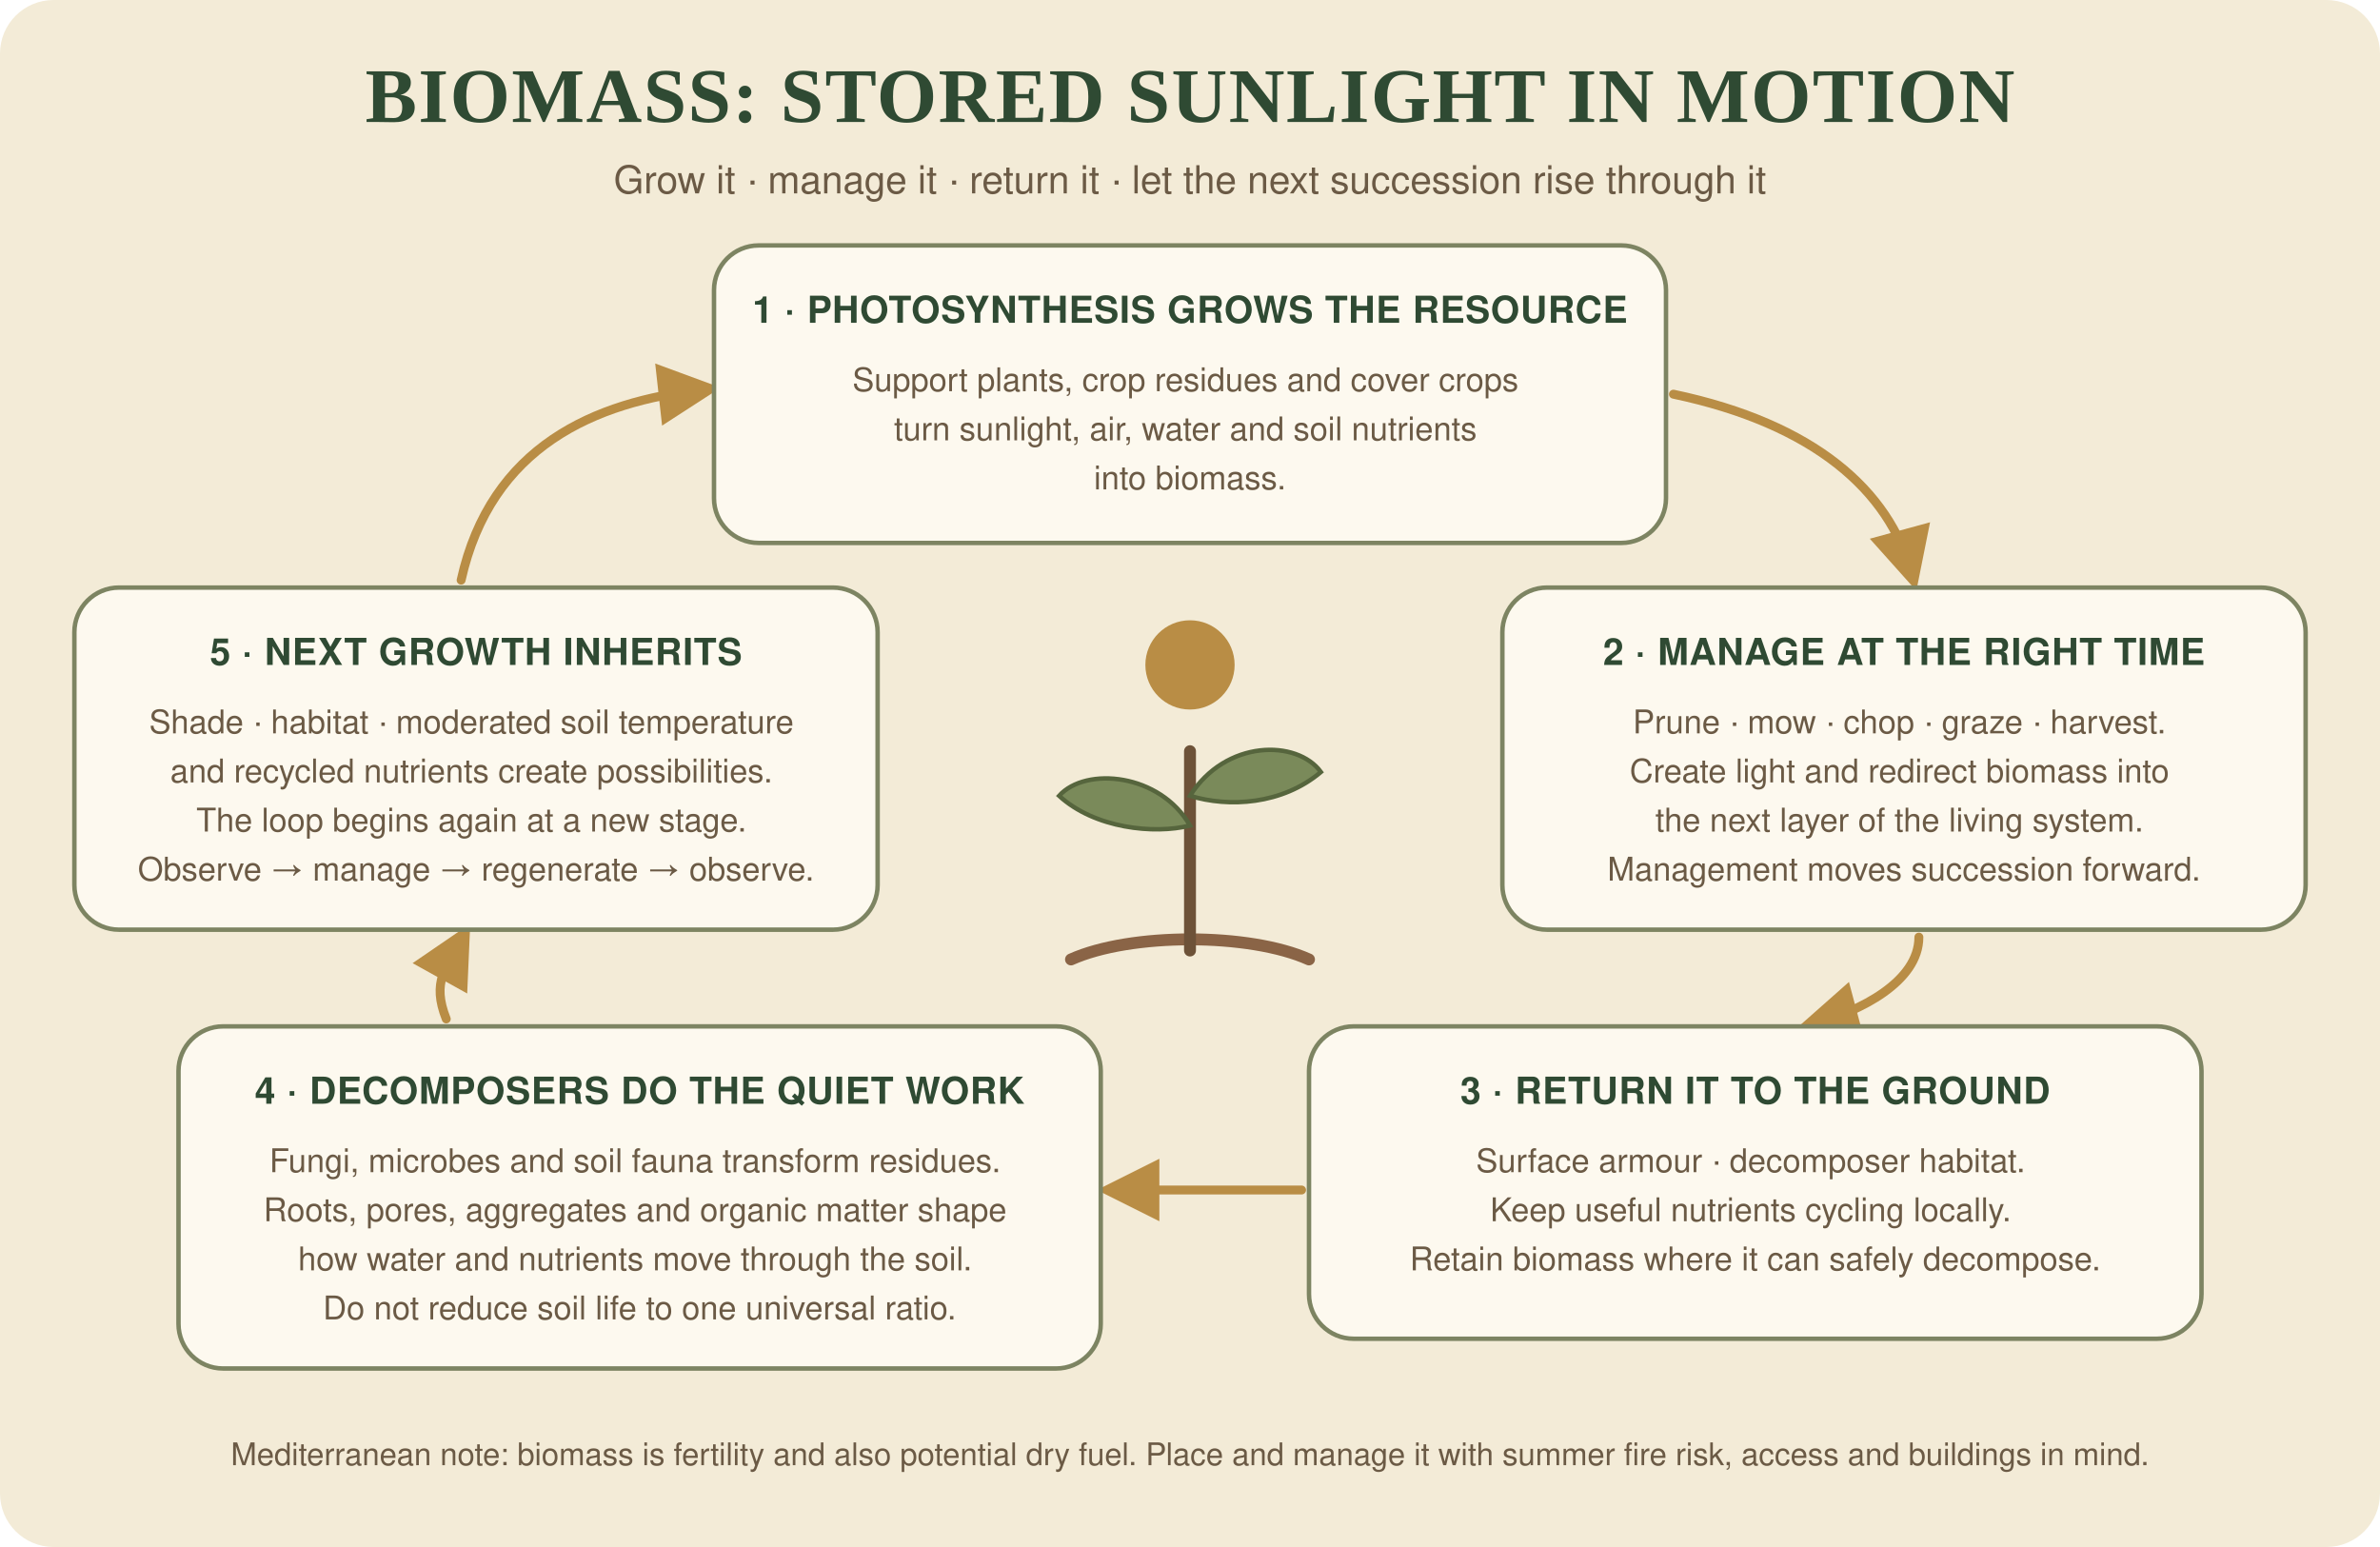
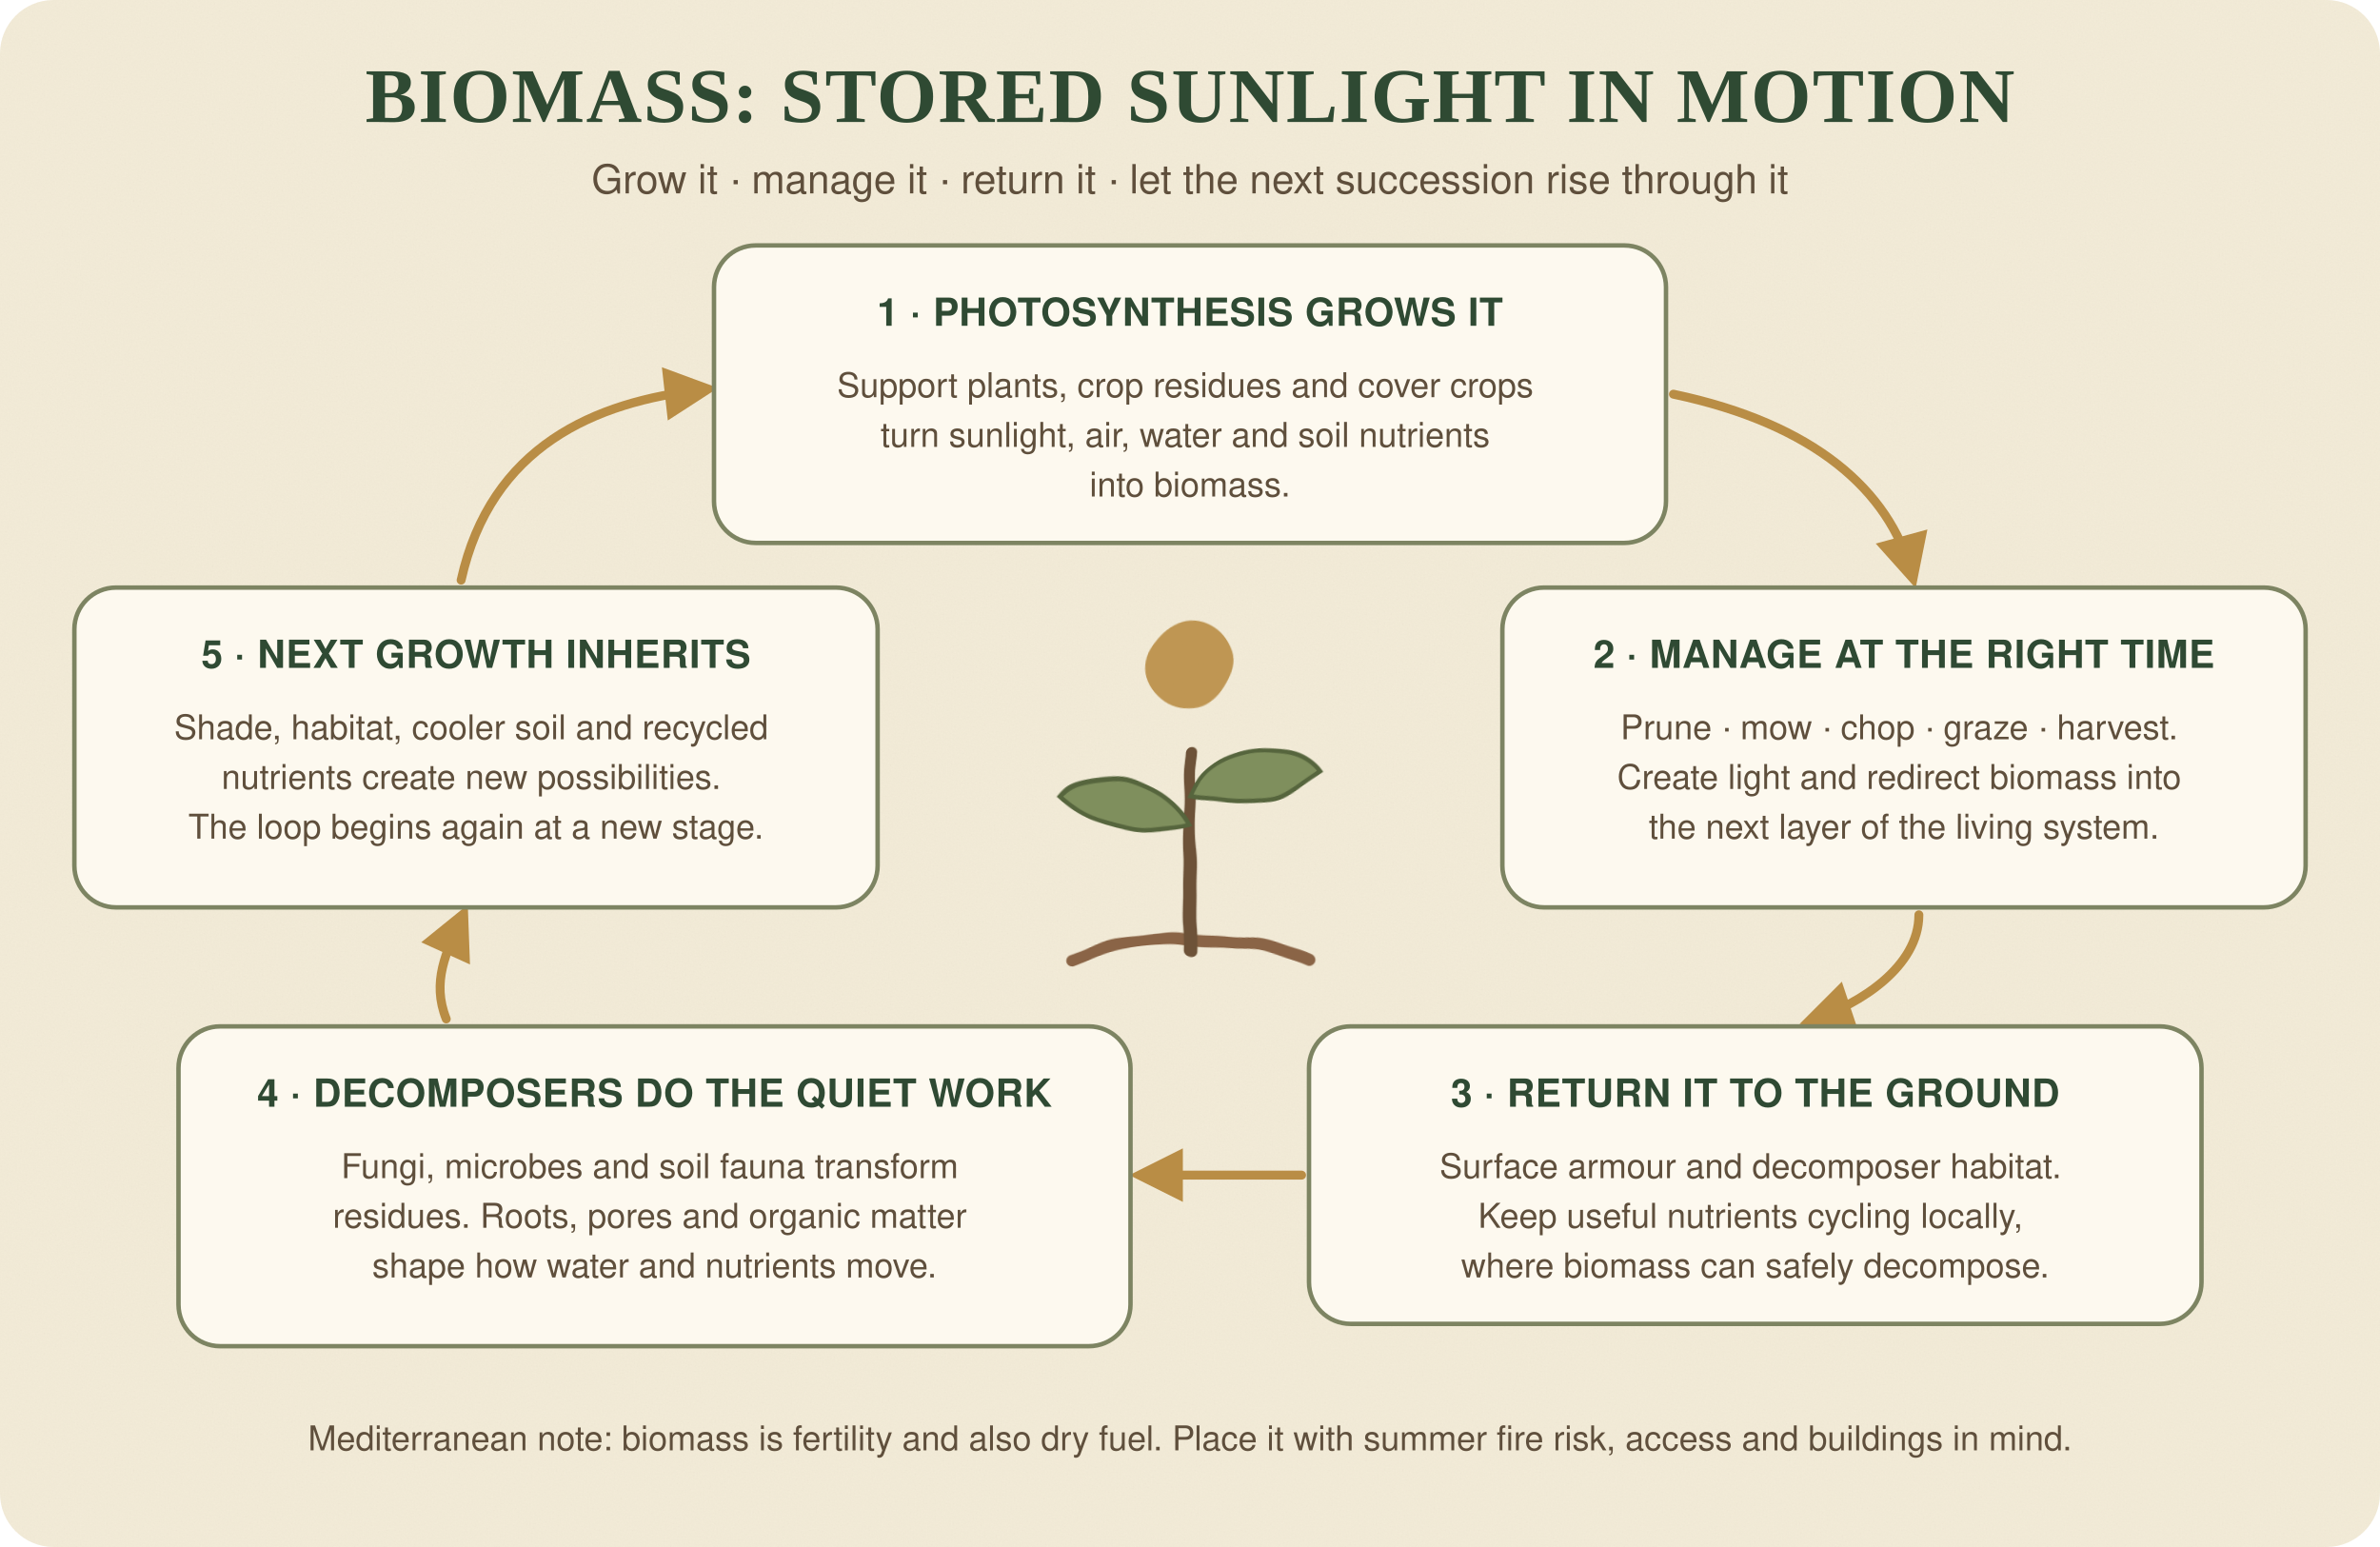
<svg xmlns="http://www.w3.org/2000/svg" viewBox="0 0 1600 1040" width="1600" height="1040" role="img" aria-labelledby="t d">
-   <rect width="1600" height="1040" rx="36" fill="#f3ebd7" />
-   <text x="800" y="82" font-family="Georgia,'Times New Roman',serif" font-size="52" font-weight="700" fill="#2f4a33" text-anchor="middle" letter-spacing="1">
-     <tspan x="800" dy="0.0">BIOMASS: STORED SUNLIGHT IN MOTION</tspan>
-   </text>
-   <text x="800" y="130" font-family="'Source Sans 3','Segoe UI',Helvetica,Arial,sans-serif" font-size="26" font-weight="400" fill="#6b5a45" text-anchor="middle" letter-spacing="0">
-     <tspan x="800" dy="0.0">Grow it · manage it · return it · let the next succession rise through it</tspan>
-   </text>
  <defs>
-     <marker id="ah" viewBox="0 0 10 10" refX="7" refY="5" markerWidth="7" markerHeight="7" orient="auto">
+     <filter id="rough" x="-5%" y="-5%" width="110%" height="110%">
+       <feTurbulence type="fractalNoise" baseFrequency=".022" numOctaves="2" seed="4" />
+       <feDisplacementMap in="SourceGraphic" scale="7" />
+     </filter>
+     <filter id="wash" x="-10%" y="-10%" width="120%" height="120%">
+       <feTurbulence type="fractalNoise" baseFrequency=".012 .03" numOctaves="3" seed="11" result="n" />
+       <feDisplacementMap in="SourceGraphic" in2="n" scale="14" result="d" />
+       <feGaussianBlur in="d" stdDeviation=".6" />
+     </filter>
+     <filter id="grain">
+       <feTurbulence type="fractalNoise" baseFrequency=".9" numOctaves="1" seed="3" />
+       <feColorMatrix type="saturate" values="0" />
+       <feComponentTransfer>
+         <feFuncA type="table" tableValues="0 .07" />
+       </feComponentTransfer>
+       <feComposite in2="SourceGraphic" operator="in" />
+     </filter>
+     <marker id="ah" viewBox="0 0 10 10" refX="7" refY="5" markerWidth="6" markerHeight="6" orient="auto">
      <path d="M0 0L10 5L0 10z" fill="#b98d45" />
    </marker>
+     <marker id="aw" viewBox="0 0 10 10" refX="6" refY="5" markerWidth="4.5" markerHeight="4.5" orient="auto">
+       <path d="M0 0L10 5L0 10z" fill="#4f8c8c" />
+     </marker>
+     <linearGradient id="skyA" x2="0" y2="1">
+       <stop stop-color="#f6e7cf" />
+       <stop offset="1" stop-color="#f1dcc0" />
+     </linearGradient>
+     <linearGradient id="skyB" x2="0" y2="1">
+       <stop stop-color="#eef0df" />
+       <stop offset="1" stop-color="#e3ead6" />
+     </linearGradient>
+     <linearGradient id="soilA" x2="0" y2="1">
+       <stop stop-color="#c99c74" />
+       <stop offset="1" stop-color="#a56f52" />
+     </linearGradient>
+     <linearGradient id="soilB" x2="0" y2="1">
+       <stop stop-color="#8a6446" />
+       <stop offset="1" stop-color="#5e4331" />
+     </linearGradient>
  </defs>
+   <rect width="1600" height="1040" rx="36" fill="#f3ebd7" />
+   <rect width="1600" height="1040" rx="36" fill="#f3ebd7" filter="url(#grain)" />
+   <text x="800" y="82" font-family="Georgia,'Times New Roman',serif" font-size="52" font-weight="700" fill="#2f4a33" text-anchor="middle" letter-spacing="1">
+     <tspan x="800" dy="0">BIOMASS: STORED SUNLIGHT IN MOTION</tspan>
+   </text>
+   <text x="800" y="130" font-family="'Source Sans 3','Segoe UI',Helvetica,Arial,sans-serif" font-size="27" font-weight="400" fill="#5f4f3c" text-anchor="middle" letter-spacing="0">
+     <tspan x="800" dy="0">Grow it · manage it · return it · let the next succession rise through it</tspan>
+   </text>
  <path d="M1125 265 C1220 285 1270 330 1285 385" fill="none" stroke="#b98d45" stroke-width="6" stroke-linecap="round" marker-end="url(#ah)" />
-   <path d="M1290 630 C1290 660 1250 680 1220 688" fill="none" stroke="#b98d45" stroke-width="6" stroke-linecap="round" marker-end="url(#ah)" />
-   <path d="M875 800 C850 800 790 800 750 800" fill="none" stroke="#b98d45" stroke-width="6" stroke-linecap="round" marker-end="url(#ah)" />
-   <path d="M300 685 C290 660 300 650 310 632" fill="none" stroke="#b98d45" stroke-width="6" stroke-linecap="round" marker-end="url(#ah)" />
+   <path d="M1290 615 C1290 650 1250 675 1220 685" fill="none" stroke="#b98d45" stroke-width="6" stroke-linecap="round" marker-end="url(#ah)" />
+   <path d="M875 790 C850 790 800 790 770 790" fill="none" stroke="#b98d45" stroke-width="6" stroke-linecap="round" marker-end="url(#ah)" />
+   <path d="M300 685 C290 660 300 640 310 618" fill="none" stroke="#b98d45" stroke-width="6" stroke-linecap="round" marker-end="url(#ah)" />
  <path d="M310 390 C330 300 400 270 472 262" fill="none" stroke="#b98d45" stroke-width="6" stroke-linecap="round" marker-end="url(#ah)" />
-   <rect x="480" y="165" width="640" height="200" rx="30" fill="#fdf9ef" stroke="#7d8462" stroke-width="3" />
-   <text x="800.0" y="217" font-family="'Source Sans 3','Segoe UI',Helvetica,Arial,sans-serif" font-size="25" font-weight="700" fill="#2f4a33" text-anchor="middle" letter-spacing="0.5">
-     <tspan x="800.0" dy="0.0">1 · PHOTOSYNTHESIS GROWS THE RESOURCE</tspan>
+   <rect x="480" y="165" width="640" height="200" rx="28" fill="#fdf9ef" stroke="#7d8462" stroke-width="3" />
+   <text x="800.0" y="219" font-family="'Source Sans 3','Segoe UI',Helvetica,Arial,sans-serif" font-size="26" font-weight="700" fill="#2f4a33" text-anchor="middle" letter-spacing="0.4">
+     <tspan x="800.0" dy="0">1 · PHOTOSYNTHESIS GROWS IT</tspan>
  </text>
-   <text x="800.0" y="263" font-family="'Source Sans 3','Segoe UI',Helvetica,Arial,sans-serif" font-size="22" font-weight="400" fill="#6b5a45" text-anchor="middle" letter-spacing="0">
-     <tspan x="800.0" dy="0.0">Support plants, crop residues and cover crops</tspan>
-     <tspan x="800.0" dy="33.0">turn sunlight, air, water and soil nutrients</tspan>
-     <tspan x="800.0" dy="33.0">into biomass.</tspan>
+   <text x="800.0" y="267" font-family="'Source Sans 3','Segoe UI',Helvetica,Arial,sans-serif" font-size="23" font-weight="400" fill="#5f4f3c" text-anchor="middle" letter-spacing="0">
+     <tspan x="800.0" dy="0">Support plants, crop residues and cover crops</tspan>
+     <tspan x="800.0" dy="33.4">turn sunlight, air, water and soil nutrients</tspan>
+     <tspan x="800.0" dy="33.4">into biomass.</tspan>
  </text>
-   <rect x="1010" y="395" width="540" height="230" rx="30" fill="#fdf9ef" stroke="#7d8462" stroke-width="3" />
-   <text x="1280.0" y="447" font-family="'Source Sans 3','Segoe UI',Helvetica,Arial,sans-serif" font-size="25" font-weight="700" fill="#2f4a33" text-anchor="middle" letter-spacing="0.5">
-     <tspan x="1280.0" dy="0.0">2 · MANAGE AT THE RIGHT TIME</tspan>
+   <rect x="1010" y="395" width="540" height="215" rx="28" fill="#fdf9ef" stroke="#7d8462" stroke-width="3" />
+   <text x="1280.0" y="449" font-family="'Source Sans 3','Segoe UI',Helvetica,Arial,sans-serif" font-size="26" font-weight="700" fill="#2f4a33" text-anchor="middle" letter-spacing="0.4">
+     <tspan x="1280.0" dy="0">2 · MANAGE AT THE RIGHT TIME</tspan>
  </text>
-   <text x="1280.0" y="493" font-family="'Source Sans 3','Segoe UI',Helvetica,Arial,sans-serif" font-size="22" font-weight="400" fill="#6b5a45" text-anchor="middle" letter-spacing="0">
-     <tspan x="1280.0" dy="0.0">Prune · mow · chop · graze · harvest.</tspan>
-     <tspan x="1280.0" dy="33.0">Create light and redirect biomass into</tspan>
-     <tspan x="1280.0" dy="33.0">the next layer of the living system.</tspan>
-     <tspan x="1280.0" dy="33.0">Management moves succession forward.</tspan>
+   <text x="1280.0" y="497" font-family="'Source Sans 3','Segoe UI',Helvetica,Arial,sans-serif" font-size="23" font-weight="400" fill="#5f4f3c" text-anchor="middle" letter-spacing="0">
+     <tspan x="1280.0" dy="0">Prune · mow · chop · graze · harvest.</tspan>
+     <tspan x="1280.0" dy="33.4">Create light and redirect biomass into</tspan>
+     <tspan x="1280.0" dy="33.4">the next layer of the living system.</tspan>
  </text>
-   <rect x="880" y="690" width="600" height="210" rx="30" fill="#fdf9ef" stroke="#7d8462" stroke-width="3" />
-   <text x="1180.0" y="742" font-family="'Source Sans 3','Segoe UI',Helvetica,Arial,sans-serif" font-size="25" font-weight="700" fill="#2f4a33" text-anchor="middle" letter-spacing="0.5">
-     <tspan x="1180.0" dy="0.0">3 · RETURN IT TO THE GROUND</tspan>
+   <rect x="880" y="690" width="600" height="200" rx="28" fill="#fdf9ef" stroke="#7d8462" stroke-width="3" />
+   <text x="1180.0" y="744" font-family="'Source Sans 3','Segoe UI',Helvetica,Arial,sans-serif" font-size="26" font-weight="700" fill="#2f4a33" text-anchor="middle" letter-spacing="0.4">
+     <tspan x="1180.0" dy="0">3 · RETURN IT TO THE GROUND</tspan>
  </text>
-   <text x="1180.0" y="788" font-family="'Source Sans 3','Segoe UI',Helvetica,Arial,sans-serif" font-size="22" font-weight="400" fill="#6b5a45" text-anchor="middle" letter-spacing="0">
-     <tspan x="1180.0" dy="0.0">Surface armour · decomposer habitat.</tspan>
-     <tspan x="1180.0" dy="33.0">Keep useful nutrients cycling locally.</tspan>
-     <tspan x="1180.0" dy="33.0">Retain biomass where it can safely decompose.</tspan>
+   <text x="1180.0" y="792" font-family="'Source Sans 3','Segoe UI',Helvetica,Arial,sans-serif" font-size="23" font-weight="400" fill="#5f4f3c" text-anchor="middle" letter-spacing="0">
+     <tspan x="1180.0" dy="0">Surface armour and decomposer habitat.</tspan>
+     <tspan x="1180.0" dy="33.4">Keep useful nutrients cycling locally,</tspan>
+     <tspan x="1180.0" dy="33.4">where biomass can safely decompose.</tspan>
  </text>
-   <rect x="120" y="690" width="620" height="230" rx="30" fill="#fdf9ef" stroke="#7d8462" stroke-width="3" />
-   <text x="430.0" y="742" font-family="'Source Sans 3','Segoe UI',Helvetica,Arial,sans-serif" font-size="25" font-weight="700" fill="#2f4a33" text-anchor="middle" letter-spacing="0.5">
-     <tspan x="430.0" dy="0.0">4 · DECOMPOSERS DO THE QUIET WORK</tspan>
+   <rect x="120" y="690" width="640" height="215" rx="28" fill="#fdf9ef" stroke="#7d8462" stroke-width="3" />
+   <text x="440.0" y="744" font-family="'Source Sans 3','Segoe UI',Helvetica,Arial,sans-serif" font-size="26" font-weight="700" fill="#2f4a33" text-anchor="middle" letter-spacing="0.4">
+     <tspan x="440.0" dy="0">4 · DECOMPOSERS DO THE QUIET WORK</tspan>
  </text>
-   <text x="430.0" y="788" font-family="'Source Sans 3','Segoe UI',Helvetica,Arial,sans-serif" font-size="22" font-weight="400" fill="#6b5a45" text-anchor="middle" letter-spacing="0">
-     <tspan x="430.0" dy="0.0">Fungi, microbes and soil fauna transform residues.</tspan>
-     <tspan x="430.0" dy="33.0">Roots, pores, aggregates and organic matter shape</tspan>
-     <tspan x="430.0" dy="33.0">how water and nutrients move through the soil.</tspan>
-     <tspan x="430.0" dy="33.0">Do not reduce soil life to one universal ratio.</tspan>
+   <text x="440.0" y="792" font-family="'Source Sans 3','Segoe UI',Helvetica,Arial,sans-serif" font-size="23" font-weight="400" fill="#5f4f3c" text-anchor="middle" letter-spacing="0">
+     <tspan x="440.0" dy="0">Fungi, microbes and soil fauna transform</tspan>
+     <tspan x="440.0" dy="33.4">residues. Roots, pores and organic matter</tspan>
+     <tspan x="440.0" dy="33.4">shape how water and nutrients move.</tspan>
  </text>
-   <rect x="50" y="395" width="540" height="230" rx="30" fill="#fdf9ef" stroke="#7d8462" stroke-width="3" />
-   <text x="320.0" y="447" font-family="'Source Sans 3','Segoe UI',Helvetica,Arial,sans-serif" font-size="25" font-weight="700" fill="#2f4a33" text-anchor="middle" letter-spacing="0.5">
-     <tspan x="320.0" dy="0.0">5 · NEXT GROWTH INHERITS</tspan>
+   <rect x="50" y="395" width="540" height="215" rx="28" fill="#fdf9ef" stroke="#7d8462" stroke-width="3" />
+   <text x="320.0" y="449" font-family="'Source Sans 3','Segoe UI',Helvetica,Arial,sans-serif" font-size="26" font-weight="700" fill="#2f4a33" text-anchor="middle" letter-spacing="0.4">
+     <tspan x="320.0" dy="0">5 · NEXT GROWTH INHERITS</tspan>
  </text>
-   <text x="320.0" y="493" font-family="'Source Sans 3','Segoe UI',Helvetica,Arial,sans-serif" font-size="22" font-weight="400" fill="#6b5a45" text-anchor="middle" letter-spacing="0">
-     <tspan x="320.0" dy="0.0">Shade · habitat · moderated soil temperature</tspan>
-     <tspan x="320.0" dy="33.0">and recycled nutrients create possibilities.</tspan>
-     <tspan x="320.0" dy="33.0">The loop begins again at a new stage.</tspan>
-     <tspan x="320.0" dy="33.0">Observe → manage → regenerate → observe.</tspan>
+   <text x="320.0" y="497" font-family="'Source Sans 3','Segoe UI',Helvetica,Arial,sans-serif" font-size="23" font-weight="400" fill="#5f4f3c" text-anchor="middle" letter-spacing="0">
+     <tspan x="320.0" dy="0">Shade, habitat, cooler soil and recycled</tspan>
+     <tspan x="320.0" dy="33.4">nutrients create new possibilities.</tspan>
+     <tspan x="320.0" dy="33.4">The loop begins again at a new stage.</tspan>
  </text>
-   <g transform="translate(800 575)" fill="none" stroke-linecap="round">
+   <g transform="translate(800 575) scale(1)" fill="none" stroke-linecap="round" filter="url(#rough)">
+     <circle cx="0" cy="-128" r="30" fill="#b98d45" stroke="none" opacity=".9" />
    <path d="M-80 70 C-40 52 40 52 80 70" stroke="#8a6446" stroke-width="8" />
    <path d="M0 64 V-70" stroke="#6d5238" stroke-width="8" />
-     <path d="M0 -20 C-20 -55 -70 -60 -88 -40 C-64 -18 -24 -14 0 -20Z" fill="#7a8a5a" stroke="#56653d" stroke-width="3" />
-     <path d="M0 -40 C24 -78 72 -78 88 -56 C62 -34 26 -32 0 -40Z" fill="#7a8a5a" stroke="#56653d" stroke-width="3" />
-     <circle cx="0" cy="-128" r="30" fill="#b98d45" stroke="none" />
+     <path d="M0 -20 C-20 -55 -70 -60 -88 -40 C-64 -18 -24 -14 0 -20Z" fill="#7f8f5d" stroke="#56653d" stroke-width="3" />
+     <path d="M0 -40 C24 -78 72 -78 88 -56 C62 -34 26 -32 0 -40Z" fill="#7f8f5d" stroke="#56653d" stroke-width="3" />
  </g>
-   <text x="800" y="985" font-family="'Source Sans 3','Segoe UI',Helvetica,Arial,sans-serif" font-size="21" font-weight="400" fill="#6b5a45" text-anchor="middle" letter-spacing="0">
-     <tspan x="800" dy="0.0">Mediterranean note: biomass is fertility and also potential dry fuel. Place and manage it with summer fire risk, access and buildings in mind.</tspan>
+   <text x="800" y="975" font-family="'Source Sans 3','Segoe UI',Helvetica,Arial,sans-serif" font-size="23" font-weight="400" fill="#5f4f3c" text-anchor="middle" letter-spacing="0">
+     <tspan x="800" dy="0">Mediterranean note: biomass is fertility and also dry fuel. Place it with summer fire risk, access and buildings in mind.</tspan>
  </text>
</svg>
